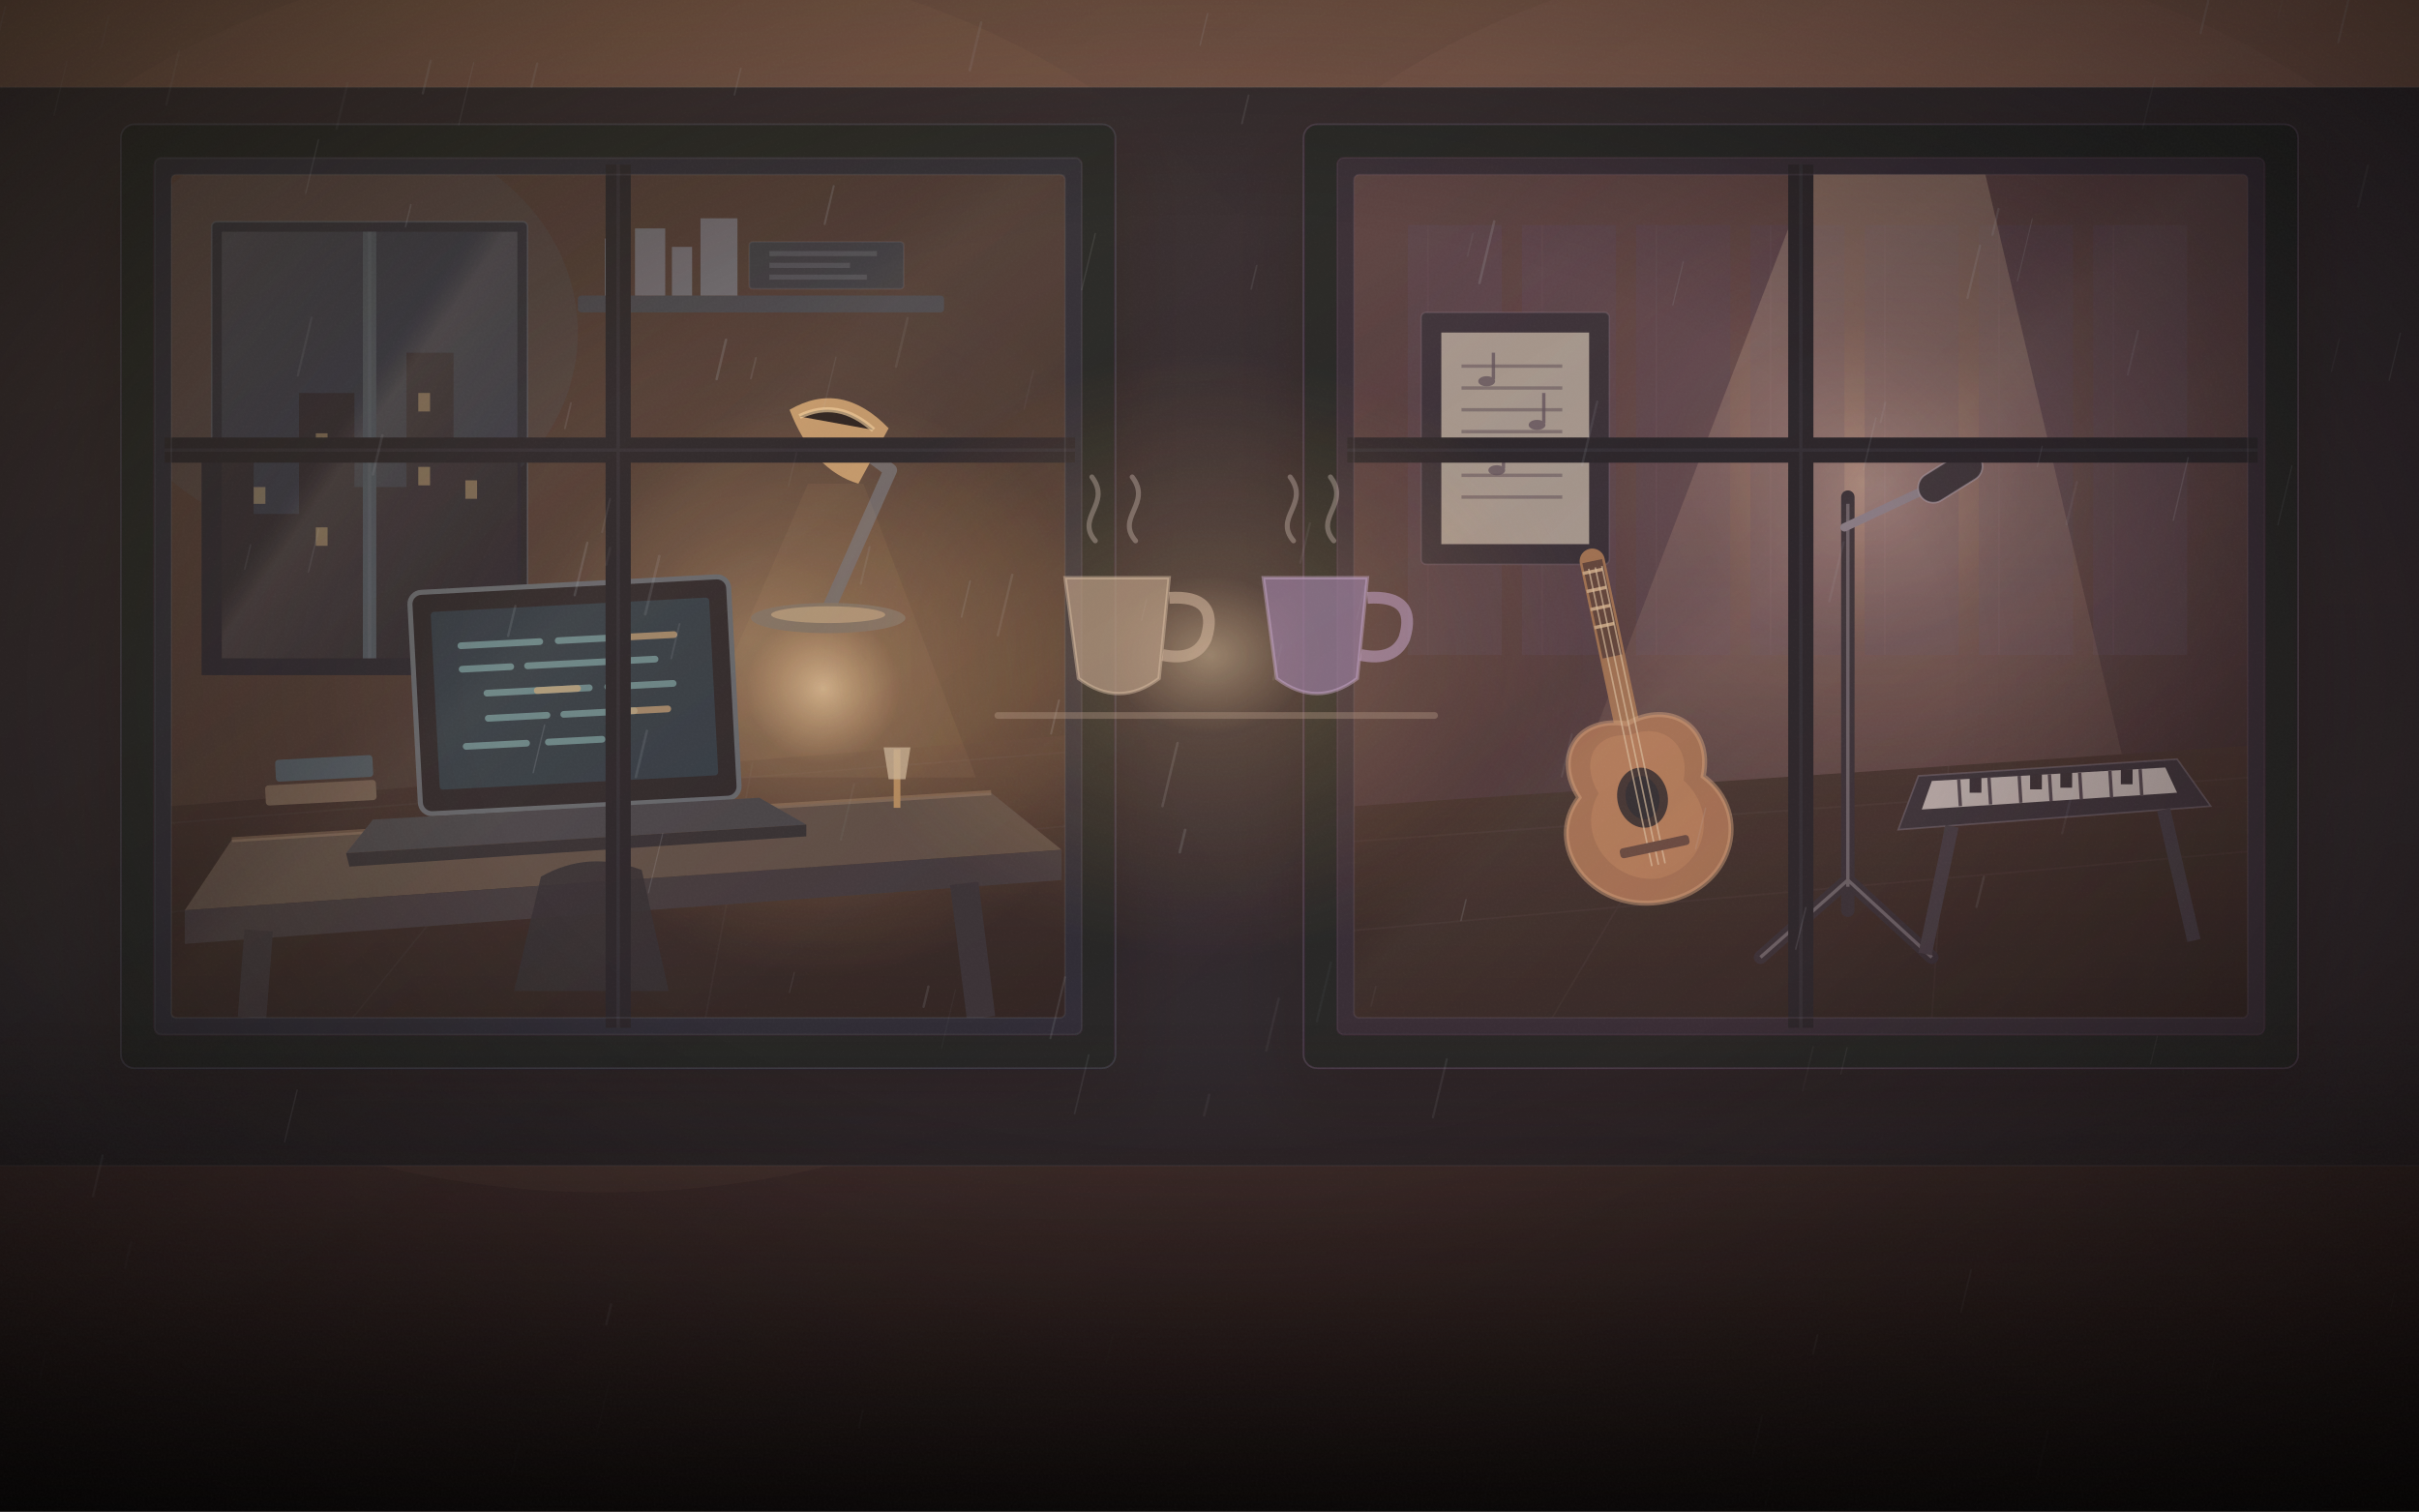
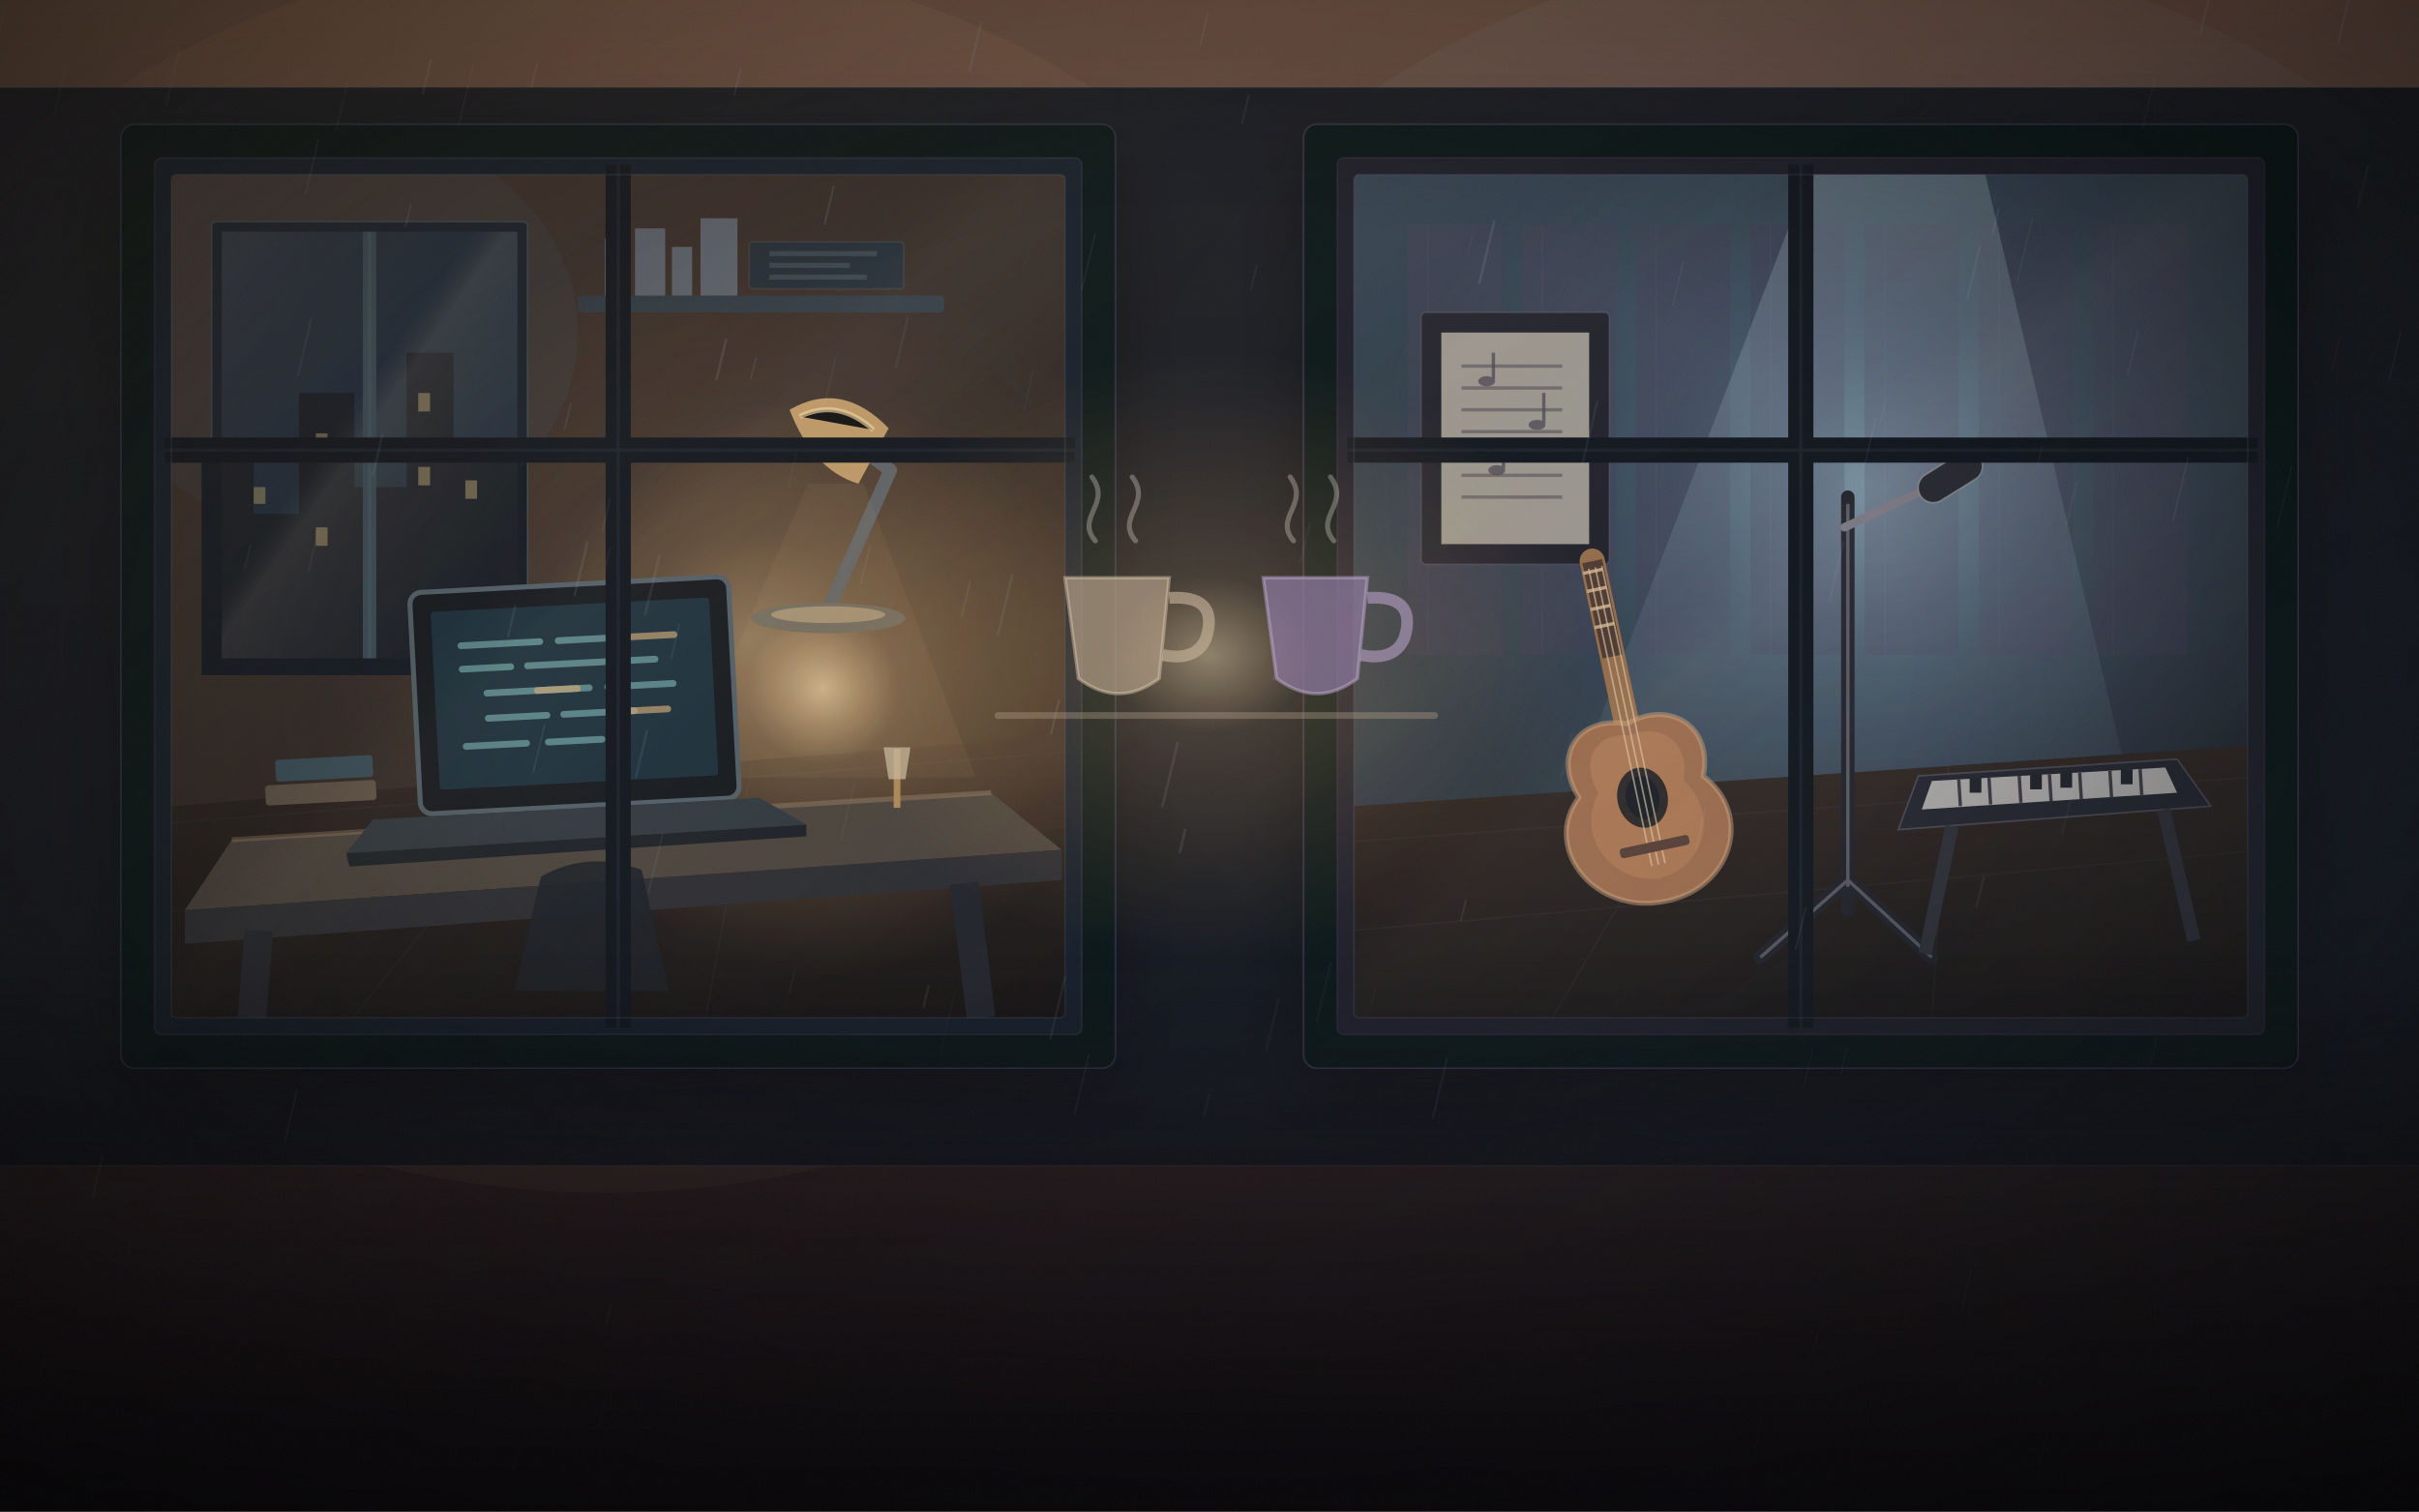
<svg xmlns="http://www.w3.org/2000/svg" viewBox="0 0 1440 900" preserveAspectRatio="xMidYMid slice" role="img" aria-labelledby="title desc">
  <style>
  .rain-drift { animation: rain-drift 11s ease-in-out infinite; }
  .mote { animation-name: mote-rise; animation-duration: 12s; animation-timing-function: ease-in-out; animation-iteration-count: infinite; opacity: 0; }
  .glow-drift { animation: glow-drift 14s ease-in-out infinite; }
  .sway { animation: sway 11s ease-in-out infinite; transform-box: fill-box; transform-origin: 50% 50%; }
  .drift { animation: drift 15s ease-in-out infinite; transform-box: fill-box; transform-origin: 50% 50%; }
  .spin { animation: spin 34s linear infinite; transform-box: fill-box; transform-origin: 50% 100%; }
  .pulse { animation: pulse 2.4s ease-in-out infinite; transform-box: fill-box; transform-origin: 50% 100%; }
  .ring { animation: ring 6.4s ease-out infinite; transform-box: fill-box; transform-origin: 50% 50%; }
  .rise { animation: rise 7s ease-in-out infinite; }
  .flow { animation: flow 7s linear infinite; }
  .blink { animation: blink 1.3s steps(2, start) infinite; }
  .signal-flow { animation: signal-flow 6s linear infinite; }
  @keyframes rain-drift { 0%, 100% { transform: translate(0px, 0px); } 50% { transform: translate(-14px, 24px); } }
  @keyframes mote-rise { 0% { opacity: 0; transform: translate(0px, 0px); } 16% { opacity: .5; } 62% { opacity: .26; } 100% { opacity: 0; transform: translate(-10px, -54px); } }
  @keyframes glow-drift { 0%, 100% { transform: translate(0px, 0px); } 50% { transform: translate(7px, -6px); } }
  @keyframes sway { 0%, 100% { transform: rotate(-1.4deg) translateY(0px); } 50% { transform: rotate(1.4deg) translateY(-4px); } }
  @keyframes drift { 0%, 100% { transform: translate(0px, 0px); } 50% { transform: translate(6px, -8px); } }
  @keyframes spin { to { transform: rotate(360deg); } }
  @keyframes pulse { 0%, 100% { transform: scaleY(.32); } 50% { transform: scaleY(1); } }
-   @keyframes ring { 0% { transform: scale(.5); opacity: .55; } 68% { opacity: .14; } 100% { transform: scale(2.4); opacity: 0; } }
+   @keyframes ring { 0% { transform: scale(.5); opacity: .4; } 68% { opacity: .1; } 100% { transform: scale(2.4); opacity: 0; } }
  @keyframes rise { 0% { opacity: 0; transform: translateY(6px); } 35% { opacity: .55; } 100% { opacity: 0; transform: translateY(-16px); } }
  @keyframes flow { to { stroke-dashoffset: -120; } }
  @keyframes blink { 0%, 49% { opacity: 1; } 50%, 100% { opacity: 0; } }
  @keyframes signal-flow { to { stroke-dashoffset: -96; } }
  @media (prefers-reduced-motion: reduce) { .anim { animation: none !important; } }
</style>
  <defs>
    <linearGradient id="night" x1="0" y1="0" x2="1" y2="1">
      <stop stop-color="#120d0c" />
      <stop offset=".46" stop-color="#2b1c1c" />
      <stop offset="1" stop-color="#160f0e" />
    </linearGradient>
    <linearGradient id="dawn" x1="0" y1="0" x2="0" y2="1">
      <stop stop-color="#e2a276" stop-opacity=".36" />
      <stop offset=".48" stop-color="#8b5e5e" stop-opacity=".15" />
      <stop offset="1" stop-color="#17110f" stop-opacity="0" />
    </linearGradient>
    <linearGradient id="warmWash" x1="0" y1="0" x2="1" y2="1">
-       <stop stop-color="#efb77d" stop-opacity=".2" />
-       <stop offset=".5" stop-color="#dca18c" stop-opacity=".13" />
-       <stop offset="1" stop-color="#c98370" stop-opacity=".18" />
+       <stop stop-color="#dca066" stop-opacity=".11" />
+       <stop offset=".55" stop-color="#887480" stop-opacity=".045" />
+       <stop offset="1" stop-color="#7495af" stop-opacity=".12" />
    </linearGradient>
    <linearGradient id="leftRoom" x1="0" y1="0" x2=".85" y2="1">
      <stop stop-color="#3b2c24" />
      <stop offset=".55" stop-color="#2a211d" />
      <stop offset="1" stop-color="#15100e" />
    </linearGradient>
    <linearGradient id="rightRoom" x1=".2" y1="0" x2=".8" y2="1">
-       <stop stop-color="#3b292c" />
-       <stop offset=".58" stop-color="#2b2025" />
-       <stop offset="1" stop-color="#171114" />
+       <stop stop-color="#273847" />
+       <stop offset=".58" stop-color="#222d38" />
+       <stop offset="1" stop-color="#151821" />
    </linearGradient>
    <linearGradient id="floor" x1="0" y1="0" x2="0" y2="1">
      <stop stop-color="#261c18" />
      <stop offset="1" stop-color="#0e0b0a" />
    </linearGradient>
    <linearGradient id="glass" x1="0" y1="0" x2="1" y2="1">
      <stop stop-color="#d5b497" stop-opacity=".13" />
      <stop offset=".42" stop-color="#62483f" stop-opacity=".05" />
      <stop offset=".48" stop-color="#f4d7b6" stop-opacity=".13" />
      <stop offset="1" stop-color="#211512" stop-opacity=".03" />
    </linearGradient>
    <linearGradient id="spotlight" x1="0" y1="0" x2="0" y2="1">
      <stop stop-color="#ffe0b6" stop-opacity=".27" />
      <stop offset="1" stop-color="#d9a18b" stop-opacity="0" />
    </linearGradient>
+     <linearGradient id="musicSpot" x1="0" y1="0" x2="0" y2="1">
+       <stop stop-color="#c1d7e2" stop-opacity=".3" />
+       <stop offset="1" stop-color="#7697b9" stop-opacity="0" />
+     </linearGradient>
    <linearGradient id="bottomShade" x1="0" y1="0" x2="0" y2="1">
-       <stop stop-color="#100b09" stop-opacity="0" />
-       <stop offset=".56" stop-color="#100b09" stop-opacity=".46" />
-       <stop offset="1" stop-color="#0b0807" stop-opacity=".94" />
+       <stop stop-color="#100b10" stop-opacity="0" />
+       <stop offset=".48" stop-color="#100b10" stop-opacity=".47" />
+       <stop offset="1" stop-color="#0a080d" stop-opacity=".91" />
    </linearGradient>
    <radialGradient id="lampGlow">
      <stop stop-color="#ffe0a8" stop-opacity=".78" />
      <stop offset=".26" stop-color="#f4bd78" stop-opacity=".3" />
      <stop offset="1" stop-color="#e6a053" stop-opacity="0" />
    </radialGradient>
    <radialGradient id="stageGlow">
      <stop stop-color="#ffd8bd" stop-opacity=".48" />
      <stop offset=".35" stop-color="#dda088" stop-opacity=".18" />
      <stop offset="1" stop-color="#aa6e63" stop-opacity="0" />
    </radialGradient>
-     <radialGradient id="vignette" cx=".5" cy=".45" r=".72">
-       <stop offset=".42" stop-color="#000" stop-opacity="0" />
-       <stop offset="1" stop-color="#000" stop-opacity=".66" />
+     <radialGradient id="musicGlow">
+       <stop stop-color="#abd5e9" stop-opacity=".53" />
+       <stop offset=".4" stop-color="#7da7c5" stop-opacity=".24" />
+       <stop offset="1" stop-color="#617c9d" stop-opacity="0" />
+     </radialGradient>
+     <radialGradient id="careerFocus">
+       <stop stop-color="#d5e3df" stop-opacity=".27" />
+       <stop offset=".44" stop-color="#a2c3cb" stop-opacity=".095" />
+       <stop offset="1" stop-color="#8aa4b8" stop-opacity="0" />
+     </radialGradient>
+     <radialGradient id="vignette" cx=".5" cy=".43" r=".73">
+       <stop offset=".39" stop-color="#000" stop-opacity="0" />
+       <stop offset="1" stop-color="#000" stop-opacity=".63" />
    </radialGradient>
    <filter id="blur8" x="-50%" y="-50%" width="200%" height="200%">
      <feGaussianBlur stdDeviation="8" />
    </filter>
    <filter id="blur24" x="-50%" y="-50%" width="200%" height="200%">
      <feGaussianBlur stdDeviation="24" />
    </filter>
    <filter id="shadow" x="-30%" y="-30%" width="160%" height="160%">
      <feDropShadow dx="0" dy="16" stdDeviation="22" flood-color="#000" flood-opacity=".55" />
    </filter>
    <filter id="grain">
      <feTurbulence type="fractalNoise" baseFrequency=".72" numOctaves="3" seed="27" stitchTiles="stitch" />
      <feColorMatrix type="saturate" values="0" />
      <feComponentTransfer>
        <feFuncA type="table" tableValues="0 .075" />
      </feComponentTransfer>
    </filter>
    <clipPath id="leftClip">
      <rect x="102" y="164" width="532" height="502" rx="3" />
    </clipPath>
    <clipPath id="rightClip">
      <rect x="806" y="164" width="532" height="502" rx="3" />
    </clipPath>
  </defs>
  <rect width="1440" height="900" fill="url(#night)" />
-   <ellipse cx="360" cy="340" rx="460" ry="370" fill="#b47b58" opacity=".09" />
-   <ellipse cx="1100" cy="330" rx="440" ry="360" fill="#a86c6c" opacity=".1" />
+   <ellipse cx="360" cy="340" rx="460" ry="370" fill="#b47b58" opacity=".12" />
+   <ellipse cx="1100" cy="330" rx="440" ry="360" fill="#688eac" opacity=".1" />
  <rect width="1440" height="900" fill="url(#dawn)" />
  <path d="M0 248C280 210 480 268 720 226C970 182 1160 244 1440 196V0H0Z" fill="#e5a18a" opacity=".07" />
  <ellipse cx="720" cy="210" rx="380" ry="100" fill="#efb493" opacity=".1" filter="url(#blur24)" />
  <g transform="translate(0 -60) ">
    <path d="M0 112H1440V754H0Z" fill="#080d15" opacity=".9" />
    <path d="M0 112H1440M0 754H1440" stroke="#6d8296" stroke-opacity=".14" />
    <g filter="url(#shadow)">
      <rect x="72" y="134" width="592" height="562" rx="8" fill="#05090f" stroke="#344250" stroke-opacity=".55" />
      <rect x="92" y="154" width="552" height="522" rx="4" fill="#111923" stroke="#637484" stroke-opacity=".18" />
      <rect x="776" y="134" width="592" height="562" rx="8" fill="#05090f" stroke="#454057" stroke-opacity=".58" />
      <rect x="796" y="154" width="552" height="522" rx="4" fill="#171522" stroke="#756887" stroke-opacity=".18" />
    </g>
    <g opacity="1">
      <g clip-path="url(#leftClip)">
        <rect x="102" y="164" width="532" height="502" fill="url(#leftRoom)" />
-         <ellipse cx="444" cy="440" rx="250" ry="240" fill="url(#lampGlow)" opacity=".26" />
+         <ellipse cx="444" cy="440" rx="250" ry="240" fill="url(#lampGlow)" opacity=".38" />
        <path d="M102 540L634 498V666H102Z" fill="url(#floor)" />
        <path d="M102 550L634 508M102 603L634 552M210 666L328 520M420 666L448 514" stroke="#80909a" stroke-opacity=".06" />
        <rect x="126" y="192" width="188" height="266" rx="3" fill="#080e16" stroke="#4b5d6b" stroke-opacity=".5" />
        <rect x="132" y="198" width="176" height="254" fill="#0d1a28" />
        <ellipse cx="202" cy="258" rx="142" ry="124" fill="#345574" opacity=".14" />
        <path d="M120 410V332H151V366H178V294H211V350H242V270H270V324H310V462H120Z" fill="#080f19" />
        <path d="M151 350H158V360H151ZM188 318H195V329H188ZM249 294H256V305H249ZM277 346H284V357H277ZM188 374H195V385H188ZM249 338H256V349H249Z" fill="#d5b878" opacity=".48" />
        <rect x="132" y="198" width="176" height="254" fill="url(#glass)" />
        <path d="M220 198V452M132 326H308" stroke="#334652" stroke-width="8" />
        <path d="M220 198V452M132 326H308" stroke="#8295a1" stroke-opacity=".12" stroke-width="2" />
        <rect x="344" y="236" width="218" height="10" rx="2" fill="#29343e" />
        <path d="M360 202H374V236H360ZM378 196H396V236H378ZM400 207H412V236H400ZM417 190H439V236H417Z" fill="#58606a" />
        <rect x="446" y="204" width="92" height="28" rx="2" fill="#1a252f" stroke="#83919a" stroke-opacity=".15" />
        <path d="M458 211H522M458 218H506M458 225H516" stroke="#8b9ba3" stroke-opacity=".22" stroke-width="3" />
        <g class="anim glow-drift">
          <ellipse cx="490" cy="470" rx="176" ry="172" fill="url(#lampGlow)" />
        </g>
        <path d="M493 423L530 340M530 340L500 318" stroke="#5b5e60" stroke-width="8" stroke-linecap="round" />
        <path d="M470 304Q501 286 529 315L511 348Q484 340 470 304Z" fill="#c59b63" />
        <path d="M476 308Q499 297 520 316" stroke="#ffe0a4" stroke-opacity=".65" stroke-width="3" />
        <ellipse cx="493" cy="428" rx="46" ry="9" fill="#6c6558" />
        <ellipse cx="493" cy="426" rx="34" ry="5" fill="#d3b785" opacity=".55" />
        <path d="M481 348L405 523H581L514 348Z" fill="#f2bd78" opacity=".065" />
        <path d="M138 560L590 532L632 566L110 602Z" fill="#463e35" />
        <path d="M110 602L632 566V584L110 622Z" fill="#24252a" />
        <path d="M154 614L150 666M574 586L584 666" stroke="#1a1d23" stroke-width="17" />
        <path d="M138 560L590 532" stroke="#b49670" stroke-opacity=".35" stroke-width="3" />
        <rect x="247" y="408" width="190" height="132" rx="7" fill="#080d12" stroke="#4c5b64" stroke-width="3" transform="rotate(-3 342 474)" />
        <rect x="259" y="420" width="166" height="106" rx="2" fill="#102633" transform="rotate(-3 342 474)" />
        <g transform="rotate(-3 342 474)" stroke-linecap="round">
          <path d="M276 441H323M334 441H368M276 455H305M315 455H391M290 470H351M362 470H401M290 485H325M335 485H377M276 501H312M325 501H357" stroke="#75b6b6" stroke-opacity=".65" stroke-width="4" />
          <path d="M374 441H403M320 470H344M367 485H397" stroke="#d1aa72" stroke-opacity=".7" stroke-width="4" />
        </g>
        <path d="M222 548L452 535L480 551L206 568Z" fill="#293138" />
        <path d="M206 568L480 551V558L208 576Z" fill="#12181d" />
        <rect x="158" y="526" width="66" height="12" rx="2" fill="#5f5142" transform="rotate(-3 191 532)" />
        <rect x="164" y="511" width="58" height="13" rx="2" fill="#344b56" transform="rotate(-3 193 518)" />
        <path d="M534 506V541" stroke="#b28a55" stroke-width="4" />
        <path d="M526 505H542L539 524H529Z" fill="#d2c2a1" opacity=".75" />
        <path d="M322 582Q350 566 382 578L398 650H306Z" fill="#11171e" opacity=".88" />
      </g>
    </g>
    <g opacity="1">
      <g clip-path="url(#rightClip)">
        <rect x="806" y="164" width="532" height="502" fill="url(#rightRoom)" />
        <g class="anim glow-drift">
-           <ellipse cx="1110" cy="348" rx="290" ry="268" fill="url(#stageGlow)" />
+           <ellipse cx="1110" cy="348" rx="290" ry="268" fill="url(#musicGlow)" />
        </g>
        <g opacity=".32">
          <path d="M838 194H894V450H838ZM906 194H962V450H906ZM974 194H1030V450H974ZM1042 194H1098V450H1042ZM1110 194H1166V450H1110ZM1178 194H1234V450H1178ZM1246 194H1302V450H1246Z" fill="#40344f" />
          <path d="M850 194V450M918 194V450M986 194V450M1054 194V450M1122 194V450M1190 194V450M1258 194V450" stroke="#9a82aa" stroke-opacity=".18" />
        </g>
-         <path d="M1080 156H1180L1300 666H884Z" fill="url(#spotlight)" />
+         <path d="M1080 156H1180L1300 666H884Z" fill="url(#musicSpot)" />
        <ellipse cx="1115" cy="626" rx="218" ry="44" fill="#c5a0dc" opacity=".07" filter="url(#blur8)" />
        <path d="M806 540L1338 504V666H806Z" fill="url(#floor)" />
        <path d="M806 561L1338 523M806 614L1338 567M924 666L1008 524M1150 666L1160 516" stroke="#a392b1" stroke-opacity=".055" />
        <rect x="846" y="246" width="112" height="150" rx="3" fill="#171822" stroke="#76677f" stroke-opacity=".32" />
        <rect x="858" y="258" width="88" height="126" fill="#d6cdbc" opacity=".72" />
        <path d="M870 278H930M870 291H930M870 304H930M870 317H930M870 330H930M870 343H930M870 356H930" stroke="#554f55" stroke-opacity=".65" stroke-width="2" />
        <g fill="#4a4350" opacity=".8">
          <ellipse cx="885" cy="287" rx="5" ry="3" />
          <ellipse cx="915" cy="313" rx="5" ry="3" />
          <ellipse cx="891" cy="340" rx="5" ry="3" />
          <path d="M889 286V270M919 312V294M895 339V321" stroke="#4a4350" stroke-width="2" />
        </g>
        <path d="M1100 356V602M1100 584L1048 630M1100 584L1150 630" stroke="#151720" stroke-width="8" stroke-linecap="round" />
        <path d="M1100 360V588M1100 584L1048 630M1100 584L1150 630" stroke="#85828d" stroke-opacity=".55" stroke-width="2" />
        <path d="M1098 374L1162 344" stroke="#777482" stroke-width="5" stroke-linecap="round" />
        <rect x="1152" y="323" width="18" height="42" rx="9" fill="#171922" stroke="#a29baa" stroke-opacity=".65" transform="rotate(58 1161 344)" />
        <g transform="translate(900 378) scale(1) rotate(-12 70 130)">
          <path d="M72 14V144" stroke="#9a6c45" stroke-width="15" stroke-linecap="round" />
          <path d="M66 14H78V72H66Z" fill="#4d3429" />
          <path d="M65 20H77M65 31H77M65 42H77M65 53H77" stroke="#c5a67e" stroke-width="2" />
          <path d="M72 113C43 102 25 124 35 150C8 173 27 218 69 221C113 224 135 181 110 153C122 125 100 104 72 113Z" fill="#9c6744" stroke="#d4a276" stroke-opacity=".5" stroke-width="3" />
          <path d="M72 120C51 114 40 130 47 150C28 171 43 204 71 207C100 207 115 176 98 153C107 132 92 116 72 120Z" fill="#b87b50" opacity=".65" />
          <ellipse cx="72" cy="158" rx="15" ry="18" fill="#211b1b" />
          <ellipse cx="72" cy="158" rx="10" ry="13" fill="#0b1119" />
          <path d="M69 18V199M73 18V199M77 18V199" stroke="#e3d0aa" stroke-opacity=".65" />
          <rect x="52" y="185" width="42" height="6" rx="2" fill="#50362b" />
        </g>
        <g transform="translate(1142 500)">
          <path d="M0 22L154 12L174 40L-12 54Z" fill="#191b25" stroke="#6d6879" stroke-opacity=".5" />
          <path d="M8 25L147 17L154 32L2 42Z" fill="#d3d0ca" opacity=".82" />
          <path d="M24 24L25 40M42 23L43 39M60 22L61 38M78 21L79 37M96 20L97 36M114 19L115 35M132 18L133 34" stroke="#36333e" stroke-width="2" />
          <path d="M34 23L34 32M70 21L70 30M88 20L88 29M124 18L124 27" stroke="#171820" stroke-width="7" />
          <path d="M20 52L4 128M146 42L164 120" stroke="#252630" stroke-width="8" />
        </g>
        <rect x="806" y="164" width="532" height="502" fill="url(#glass)" opacity=".42" />
      </g>
    </g>
    <rect x="102" y="164" width="532" height="502" fill="url(#glass)" opacity=".32" />
    <path d="M368 158V672M98 328H640M1072 158V672M802 328H1344" stroke="#080d14" stroke-width="15" />
    <path d="M368 158V672M98 328H640M1072 158V672M802 328H1344" stroke="#607080" stroke-opacity=".12" stroke-width="2" />
    <rect x="102" y="164" width="532" height="502" rx="3" fill="none" stroke="#9aabba" stroke-opacity=".12" />
    <rect x="806" y="164" width="532" height="502" rx="3" fill="none" stroke="#aa9bb8" stroke-opacity=".12" />
  </g>
-   <g class="anim rain-drift" stroke="#c5d8e5" stroke-linecap="round" opacity="0.2">
+   <g class="anim rain-drift" stroke="#c5d8e5" stroke-linecap="round" opacity="0.144">
    <line x1="-29.7" y1="505.6" x2="-34.8" y2="526.9" stroke-width="1.0" opacity="0.45" />
    <line x1="1392.6" y1="201.8" x2="1387.9" y2="221.0" stroke-width="0.9" opacity="0.35" />
    <line x1="523.1" y1="-63.8" x2="517.8" y2="-41.6" stroke-width="1.5" opacity="0.49" />
    <line x1="441.0" y1="40.7" x2="437.2" y2="56.5" stroke-width="1.0" opacity="0.72" />
    <line x1="394.5" y1="496.3" x2="386.0" y2="531.6" stroke-width="0.7" opacity="0.75" />
    <line x1="324.2" y1="431.7" x2="317.4" y2="460.1" stroke-width="0.8" opacity="0.81" />
    <line x1="872.7" y1="535.7" x2="869.7" y2="548.1" stroke-width="0.9" opacity="0.77" />
    <line x1="1315.2" y1="-2.3" x2="1310.0" y2="19.6" stroke-width="1.4" opacity="0.76" />
    <line x1="1015.3" y1="481.2" x2="1009.4" y2="505.5" stroke-width="0.9" opacity="0.58" />
    <line x1="1471.5" y1="-31.5" x2="1463.2" y2="3.3" stroke-width="1.0" opacity="0.71" />
    <line x1="1054.8" y1="880.7" x2="1049.5" y2="902.4" stroke-width="1.0" opacity="0.66" />
    <line x1="743.3" y1="56.8" x2="739.3" y2="73.5" stroke-width="1.1" opacity="0.61" />
    <line x1="634.0" y1="581.9" x2="625.3" y2="618.2" stroke-width="1.2" opacity="0.62" />
    <line x1="496.3" y1="110.8" x2="490.9" y2="133.4" stroke-width="1.2" opacity="0.84" />
    <line x1="779.8" y1="311.6" x2="774.1" y2="335.1" stroke-width="1.3" opacity="0.40" />
    <line x1="812.5" y1="349.0" x2="807.7" y2="368.8" stroke-width="1.2" opacity="0.72" />
    <line x1="517.7" y1="325.7" x2="512.4" y2="347.7" stroke-width="1.2" opacity="0.49" />
    <line x1="1526.4" y1="858.3" x2="1520.0" y2="884.7" stroke-width="1.6" opacity="0.84" />
    <line x1="432.2" y1="202.3" x2="426.6" y2="225.7" stroke-width="1.5" opacity="0.82" />
    <line x1="1282.7" y1="46.3" x2="1275.5" y2="76.5" stroke-width="0.9" opacity="0.34" />
    <line x1="761.2" y1="594.5" x2="753.8" y2="625.6" stroke-width="1.4" opacity="0.30" />
    <line x1="648.1" y1="628.2" x2="639.7" y2="663.1" stroke-width="1.0" opacity="0.50" />
    <line x1="1209.8" y1="130.2" x2="1200.9" y2="167.5" stroke-width="0.6" opacity="0.77" />
    <line x1="1116.7" y1="248.8" x2="1109.3" y2="279.7" stroke-width="0.9" opacity="0.54" />
    <line x1="682.5" y1="357.0" x2="679.6" y2="369.3" stroke-width="0.8" opacity="0.67" />
    <line x1="227.6" y1="259.1" x2="222.0" y2="282.5" stroke-width="1.5" opacity="0.57" />
    <line x1="1450.0" y1="564.0" x2="1447.2" y2="575.7" stroke-width="1.0" opacity="0.47" />
    <line x1="701.0" y1="442.4" x2="692.0" y2="480.0" stroke-width="1.5" opacity="0.74" />
    <line x1="1425.4" y1="769.7" x2="1422.9" y2="780.2" stroke-width="0.6" opacity="0.56" />
    <line x1="27.3" y1="805.5" x2="23.2" y2="822.5" stroke-width="1.4" opacity="0.32" />
    <line x1="795.0" y1="935.5" x2="789.9" y2="956.8" stroke-width="1.0" opacity="0.60" />
    <line x1="1514.8" y1="364.9" x2="1508.5" y2="391.3" stroke-width="1.4" opacity="0.64" />
    <line x1="1049.1" y1="842.8" x2="1043.3" y2="867.1" stroke-width="1.1" opacity="0.70" />
    <line x1="508.5" y1="466.7" x2="500.5" y2="500.0" stroke-width="1.2" opacity="0.25" />
    <line x1="815.7" y1="895.5" x2="810.0" y2="919.2" stroke-width="1.0" opacity="0.80" />
    <line x1="1318.1" y1="809.2" x2="1311.3" y2="837.3" stroke-width="0.7" opacity="0.39" />
    <line x1="652.0" y1="139.1" x2="643.9" y2="172.6" stroke-width="0.8" opacity="0.59" />
    <line x1="1236.3" y1="286.9" x2="1230.2" y2="312.1" stroke-width="1.4" opacity="0.36" />
    <line x1="1099.6" y1="623.7" x2="1095.8" y2="639.6" stroke-width="0.7" opacity="0.47" />
    <line x1="719.8" y1="651.9" x2="716.8" y2="664.2" stroke-width="1.5" opacity="0.37" />
    <line x1="909.9" y1="946.3" x2="903.1" y2="974.6" stroke-width="1.4" opacity="0.84" />
    <line x1="1236.0" y1="461.3" x2="1227.6" y2="496.2" stroke-width="1.4" opacity="0.32" />
    <line x1="861.3" y1="630.7" x2="853.0" y2="665.3" stroke-width="1.3" opacity="0.51" />
    <line x1="472.9" y1="579.0" x2="469.9" y2="591.1" stroke-width="0.6" opacity="0.54" />
    <line x1="1409.6" y1="98.6" x2="1403.8" y2="122.9" stroke-width="1.4" opacity="0.37" />
    <line x1="284.3" y1="-60.5" x2="279.1" y2="-38.8" stroke-width="1.0" opacity="0.69" />
    <line x1="561.0" y1="-57.1" x2="554.0" y2="-27.8" stroke-width="1.4" opacity="0.30" />
    <line x1="1081.9" y1="794.9" x2="1079.3" y2="806.1" stroke-width="1.1" opacity="0.78" />
    <line x1="1219.0" y1="852.4" x2="1212.4" y2="879.9" stroke-width="1.4" opacity="0.76" />
    <line x1="1079.2" y1="964.2" x2="1075.8" y2="978.4" stroke-width="0.6" opacity="0.62" />
    <line x1="-4.9" y1="-64.4" x2="-13.3" y2="-29.7" stroke-width="1.2" opacity="0.60" />
    <line x1="404.5" y1="371.5" x2="399.6" y2="392.0" stroke-width="1.1" opacity="0.58" />
    <line x1="189.7" y1="315.1" x2="183.6" y2="340.6" stroke-width="0.8" opacity="0.61" />
    <line x1="1527.6" y1="745.9" x2="1520.0" y2="777.4" stroke-width="0.8" opacity="0.52" />
    <line x1="1075.0" y1="540.4" x2="1069.0" y2="565.1" stroke-width="0.9" opacity="0.65" />
    <line x1="1013.6" y1="963.4" x2="1010.1" y2="978.0" stroke-width="1.0" opacity="0.60" />
    <line x1="339.9" y1="240.0" x2="336.3" y2="255.0" stroke-width="1.1" opacity="0.58" />
    <line x1="176.9" y1="649.0" x2="169.4" y2="680.0" stroke-width="0.8" opacity="0.70" />
    <line x1="540.3" y1="189.4" x2="533.4" y2="218.3" stroke-width="1.5" opacity="0.40" />
    <line x1="1131.0" y1="908.0" x2="1127.6" y2="921.9" stroke-width="1.4" opacity="0.50" />
    <line x1="1215.7" y1="265.7" x2="1212.8" y2="277.9" stroke-width="0.7" opacity="0.54" />
    <line x1="206.9" y1="49.5" x2="200.4" y2="76.5" stroke-width="1.5" opacity="0.31" />
    <line x1="889.5" y1="131.8" x2="880.7" y2="168.5" stroke-width="1.5" opacity="0.79" />
    <line x1="1499.9" y1="841.2" x2="1495.1" y2="861.4" stroke-width="0.7" opacity="0.35" />
    <line x1="1464.8" y1="-52.7" x2="1455.9" y2="-16.0" stroke-width="1.1" opacity="0.63" />
    <line x1="392.5" y1="331.1" x2="384.1" y2="365.8" stroke-width="1.6" opacity="0.61" />
    <line x1="1512.5" y1="985.8" x2="1505.9" y2="1012.9" stroke-width="0.7" opacity="0.75" />
    <line x1="705.5" y1="494.2" x2="702.3" y2="507.4" stroke-width="1.6" opacity="0.76" />
    <line x1="185.5" y1="189.1" x2="177.3" y2="223.6" stroke-width="1.3" opacity="0.50" />
    <line x1="763.0" y1="383.9" x2="758.0" y2="404.7" stroke-width="1.3" opacity="0.48" />
    <line x1="1472.2" y1="835.1" x2="1464.1" y2="868.9" stroke-width="1.0" opacity="0.61" />
    <line x1="64.6" y1="10.1" x2="60.3" y2="28.0" stroke-width="1.2" opacity="0.28" />
    <line x1="577.5" y1="346.0" x2="572.4" y2="367.3" stroke-width="1.0" opacity="0.68" />
    <line x1="1189.7" y1="124.4" x2="1186.1" y2="139.8" stroke-width="1.3" opacity="0.71" />
    <line x1="1122.3" y1="239.7" x2="1119.5" y2="251.4" stroke-width="1.2" opacity="0.42" />
    <line x1="106.7" y1="30.2" x2="99.0" y2="62.3" stroke-width="1.3" opacity="0.39" />
    <line x1="1173.4" y1="756.0" x2="1167.3" y2="781.3" stroke-width="1.0" opacity="0.60" />
    <line x1="149.2" y1="324.4" x2="145.7" y2="338.8" stroke-width="1.0" opacity="0.45" />
    <line x1="189.6" y1="83.2" x2="182.0" y2="115.1" stroke-width="0.8" opacity="0.71" />
    <line x1="1528.3" y1="779.3" x2="1521.3" y2="808.6" stroke-width="1.1" opacity="0.74" />
    <line x1="618.6" y1="909.3" x2="610.9" y2="941.5" stroke-width="0.8" opacity="0.55" />
    <line x1="855.8" y1="-57.4" x2="853.1" y2="-46.3" stroke-width="1.1" opacity="0.44" />
    <line x1="363.7" y1="776.7" x2="360.9" y2="788.6" stroke-width="1.5" opacity="0.82" />
    <line x1="738.3" y1="889.7" x2="733.7" y2="908.9" stroke-width="1.1" opacity="0.21" />
    <line x1="541.4" y1="882.8" x2="536.7" y2="902.4" stroke-width="0.6" opacity="0.24" />
    <line x1="61.1" y1="688.1" x2="55.3" y2="712.3" stroke-width="1.4" opacity="0.59" />
    <line x1="580.6" y1="927.1" x2="574.5" y2="952.5" stroke-width="1.2" opacity="0.62" />
    <line x1="39.8" y1="36.6" x2="32.1" y2="68.8" stroke-width="0.8" opacity="0.34" />
    <line x1="838.4" y1="938.0" x2="833.7" y2="957.6" stroke-width="1.1" opacity="0.82" />
    <line x1="450.0" y1="213.1" x2="447.0" y2="225.4" stroke-width="1.1" opacity="0.58" />
    <line x1="602.6" y1="342.2" x2="594.0" y2="378.2" stroke-width="1.4" opacity="0.61" />
    <line x1="950.8" y1="239.2" x2="941.8" y2="277.0" stroke-width="1.4" opacity="0.50" />
    <line x1="1455.6" y1="173.2" x2="1449.1" y2="200.1" stroke-width="1.1" opacity="0.69" />
    <line x1="282.0" y1="37.2" x2="273.1" y2="74.3" stroke-width="0.7" opacity="0.63" />
    <line x1="78.0" y1="739.8" x2="74.5" y2="754.4" stroke-width="1.4" opacity="0.32" />
    <line x1="1002.0" y1="155.9" x2="995.8" y2="181.6" stroke-width="0.7" opacity="0.58" />
    <line x1="497.6" y1="212.8" x2="489.8" y2="245.2" stroke-width="0.8" opacity="0.42" />
    <line x1="1178.7" y1="146.3" x2="1171.2" y2="177.4" stroke-width="1.3" opacity="0.70" />
    <line x1="748.1" y1="158.2" x2="744.8" y2="172.1" stroke-width="1.0" opacity="0.48" />
    <line x1="1501.8" y1="153.5" x2="1492.8" y2="191.1" stroke-width="0.8" opacity="0.60" />
    <line x1="981.6" y1="-58.1" x2="978.8" y2="-46.1" stroke-width="0.9" opacity="0.61" />
    <line x1="718.9" y1="8.1" x2="714.4" y2="26.9" stroke-width="0.9" opacity="0.77" />
    <line x1="552.7" y1="587.4" x2="549.8" y2="599.5" stroke-width="1.4" opacity="0.64" />
    <line x1="725.8" y1="-62.2" x2="720.1" y2="-38.5" stroke-width="1.0" opacity="0.49" />
    <line x1="1411.6" y1="-70.9" x2="1403.5" y2="-37.3" stroke-width="1.4" opacity="0.82" />
    <line x1="568.8" y1="589.3" x2="560.5" y2="624.1" stroke-width="0.6" opacity="0.24" />
    <line x1="819.0" y1="587.4" x2="816.2" y2="599.0" stroke-width="1.0" opacity="0.23" />
    <line x1="1348.8" y1="881.0" x2="1344.1" y2="900.6" stroke-width="0.8" opacity="0.41" />
    <line x1="1495.8" y1="817.2" x2="1488.6" y2="847.4" stroke-width="1.6" opacity="0.49" />
    <line x1="1272.8" y1="197.0" x2="1266.6" y2="223.1" stroke-width="1.1" opacity="0.51" />
    <line x1="887.5" y1="875.9" x2="881.7" y2="900.0" stroke-width="0.9" opacity="0.43" />
    <line x1="1181.0" y1="522.0" x2="1176.6" y2="540.0" stroke-width="1.4" opacity="0.52" />
    <line x1="349.6" y1="323.2" x2="342.1" y2="354.4" stroke-width="1.4" opacity="0.74" />
    <line x1="1284.2" y1="616.9" x2="1280.2" y2="633.6" stroke-width="0.7" opacity="0.41" />
    <line x1="876.8" y1="139.2" x2="873.6" y2="152.5" stroke-width="0.9" opacity="0.32" />
    <line x1="615.2" y1="220.4" x2="609.6" y2="243.7" stroke-width="0.9" opacity="0.26" />
    <line x1="258.9" y1="932.3" x2="253.3" y2="955.8" stroke-width="0.6" opacity="0.21" />
    <line x1="935.7" y1="437.2" x2="929.7" y2="462.4" stroke-width="1.2" opacity="0.44" />
    <line x1="1097.4" y1="322.9" x2="1089.0" y2="358.0" stroke-width="1.4" opacity="0.39" />
    <line x1="792.3" y1="573.1" x2="783.9" y2="608.1" stroke-width="1.3" opacity="0.24" />
    <line x1="319.8" y1="37.8" x2="316.4" y2="51.7" stroke-width="1.3" opacity="0.63" />
    <line x1="3.1" y1="4.0" x2="-5.8" y2="40.7" stroke-width="1.1" opacity="0.46" />
    <line x1="1361.0" y1="-9.6" x2="1356.2" y2="10.4" stroke-width="0.7" opacity="0.34" />
    <line x1="306.8" y1="360.8" x2="302.5" y2="378.6" stroke-width="1.4" opacity="0.64" />
    <line x1="363.2" y1="326.3" x2="360.8" y2="336.3" stroke-width="1.5" opacity="0.29" />
    <line x1="1302.6" y1="272.5" x2="1293.7" y2="309.8" stroke-width="0.8" opacity="0.78" />
    <line x1="385.1" y1="435.2" x2="378.5" y2="462.7" stroke-width="1.5" opacity="0.63" />
    <line x1="136.2" y1="951.5" x2="131.0" y2="973.3" stroke-width="1.0" opacity="0.20" />
    <line x1="1428.9" y1="198.5" x2="1422.2" y2="226.4" stroke-width="0.8" opacity="0.62" />
    <line x1="-5.1" y1="581.2" x2="-10.6" y2="604.2" stroke-width="0.9" opacity="0.54" />
    <line x1="244.6" y1="121.9" x2="241.4" y2="134.9" stroke-width="0.9" opacity="0.83" />
    <line x1="916.2" y1="-82.6" x2="909.7" y2="-55.6" stroke-width="0.8" opacity="0.29" />
    <line x1="1462.2" y1="139.1" x2="1453.7" y2="174.4" stroke-width="1.5" opacity="0.60" />
    <line x1="256.4" y1="36.1" x2="251.7" y2="55.6" stroke-width="1.4" opacity="0.72" />
    <line x1="1327.5" y1="973.5" x2="1323.3" y2="990.9" stroke-width="1.4" opacity="0.54" />
    <line x1="1079.4" y1="623.2" x2="1073.1" y2="649.6" stroke-width="0.9" opacity="0.26" />
    <line x1="1412.8" y1="977.7" x2="1409.7" y2="990.5" stroke-width="1.2" opacity="0.63" />
    <line x1="662.5" y1="794.9" x2="658.5" y2="811.8" stroke-width="1.1" opacity="0.21" />
    <line x1="363.2" y1="297.0" x2="358.4" y2="316.9" stroke-width="1.1" opacity="0.45" />
    <line x1="513.7" y1="840.0" x2="511.2" y2="850.2" stroke-width="1.2" opacity="0.73" />
    <line x1="734.3" y1="-52.1" x2="729.4" y2="-31.8" stroke-width="1.0" opacity="0.78" />
    <line x1="1398.1" y1="-0.5" x2="1391.9" y2="25.2" stroke-width="1.3" opacity="0.76" />
    <line x1="584.1" y1="13.4" x2="577.3" y2="41.8" stroke-width="1.5" opacity="0.60" />
    <line x1="1364.4" y1="277.4" x2="1356.0" y2="312.5" stroke-width="0.7" opacity="0.52" />
    <line x1="362.8" y1="822.4" x2="354.6" y2="856.3" stroke-width="0.7" opacity="0.56" />
    <line x1="1247.5" y1="-86.2" x2="1244.1" y2="-72.1" stroke-width="1.6" opacity="0.32" />
    <line x1="630.4" y1="417.0" x2="625.7" y2="436.8" stroke-width="1.2" opacity="0.84" />
    <line x1="474.2" y1="269.5" x2="469.4" y2="289.5" stroke-width="0.8" opacity="0.29" />
    <line x1="190.1" y1="824.6" x2="185.0" y2="845.8" stroke-width="0.8" opacity="0.36" />
    <line x1="309.0" y1="859.8" x2="304.6" y2="877.9" stroke-width="1.4" opacity="0.58" />
  </g>
-   <g fill="#efd6ad" opacity=".55">
+   <g fill="#efd6ad" opacity=".37">
    <circle class="anim mote" cx="130.6" cy="160.2" r="0.9" style="animation-duration:19.8s;animation-delay:-9.9s" />
    <circle class="anim mote" cx="550.7" cy="524.0" r="1.4" style="animation-duration:14.9s;animation-delay:-0.2s" />
    <circle class="anim mote" cx="594.5" cy="444.3" r="1.9" style="animation-duration:12.0s;animation-delay:-3.1s" />
    <circle class="anim mote" cx="497.8" cy="554.2" r="1.5" style="animation-duration:14.5s;animation-delay:-1.1s" />
    <circle class="anim mote" cx="680.6" cy="534.0" r="2.3" style="animation-duration:17.8s;animation-delay:-11.0s" />
    <circle class="anim mote" cx="298.3" cy="412.2" r="2.2" style="animation-duration:14.4s;animation-delay:-11.1s" />
    <circle class="anim mote" cx="754.9" cy="362.5" r="0.7" style="animation-duration:19.1s;animation-delay:-17.2s" />
    <circle class="anim mote" cx="156.3" cy="404.1" r="0.9" style="animation-duration:15.1s;animation-delay:-4.3s" />
    <circle class="anim mote" cx="211.9" cy="552.3" r="0.8" style="animation-duration:19.6s;animation-delay:-14.6s" />
    <circle class="anim mote" cx="641.9" cy="377.8" r="2.3" style="animation-duration:16.7s;animation-delay:-10.4s" />
    <circle class="anim mote" cx="1022.3" cy="210.9" r="1.6" style="animation-duration:17.9s;animation-delay:-16.4s" />
    <circle class="anim mote" cx="315.2" cy="441.4" r="2.0" style="animation-duration:15.2s;animation-delay:-10.6s" />
    <circle class="anim mote" cx="346.9" cy="483.6" r="1.5" style="animation-duration:15.1s;animation-delay:-2.8s" />
    <circle class="anim mote" cx="286.4" cy="251.0" r="1.6" style="animation-duration:18.3s;animation-delay:-9.1s" />
    <circle class="anim mote" cx="770.9" cy="336.0" r="2.2" style="animation-duration:17.7s;animation-delay:-5.6s" />
    <circle class="anim mote" cx="520.8" cy="321.9" r="0.8" style="animation-duration:15.1s;animation-delay:-14.8s" />
    <circle class="anim mote" cx="716.3" cy="428.3" r="2.3" style="animation-duration:20.0s;animation-delay:-19.3s" />
    <circle class="anim mote" cx="604.5" cy="541.2" r="1.1" style="animation-duration:19.7s;animation-delay:-4.0s" />
    <circle class="anim mote" cx="395.4" cy="444.8" r="1.4" style="animation-duration:13.8s;animation-delay:-0.8s" />
    <circle class="anim mote" cx="843.8" cy="208.9" r="1.3" style="animation-duration:14.9s;animation-delay:-5.1s" />
    <circle class="anim mote" cx="1045.1" cy="383.5" r="1.6" style="animation-duration:18.9s;animation-delay:-7.1s" />
    <circle class="anim mote" cx="1157.7" cy="557.1" r="0.7" style="animation-duration:16.4s;animation-delay:-6.7s" />
  </g>
  <g transform="translate(0 -60) ">
    <g transform="translate(0 0)">
      <g transform="translate(594 310)">
        <ellipse cx="126" cy="140" rx="230" ry="180" fill="url(#lampGlow)" opacity=".7" />
        <path d="M40 94H102L96 154Q72 172 48 154Z" fill="#b8a184" fill-opacity=".72" stroke="#eed8b7" stroke-opacity=".45" stroke-width="2" />
        <path d="M102 106Q132 104 124 130Q118 144 98 140" fill="none" stroke="#d6bea0" stroke-opacity=".6" stroke-width="7" />
        <path d="M158 94H220L214 154Q190 172 166 154Z" fill="#8d779e" fill-opacity=".76" stroke="#d6bce8" stroke-opacity=".45" stroke-width="2" />
        <path d="M220 106Q250 104 242 130Q236 144 216 140" fill="none" stroke="#bfa4cf" stroke-opacity=".6" stroke-width="7" />
        <g class="anim rise" style="animation-duration:8s">
          <path d="M58 72C46 58 68 50 56 34M82 72C70 58 92 50 80 34M176 72C164 58 186 50 174 34M200 72C188 58 210 50 198 34" fill="none" stroke="#e8ddd1" stroke-opacity=".35" stroke-width="3" stroke-linecap="round" />
        </g>
        <path d="M0 176H260" stroke="#c3ad93" stroke-opacity=".35" stroke-width="4" stroke-linecap="round" />
      </g>
    </g>
  </g>
-   <rect width="1440" height="900" fill="#6d5360" opacity=".09" />
+   <rect width="1440" height="900" fill="#52758e" opacity=".06" />
  <rect width="1440" height="900" fill="url(#warmWash)" />
-   <rect y="606" width="1440" height="294" fill="url(#bottomShade)" />
+   <rect y="563" width="1440" height="337" fill="url(#bottomShade)" />
  <rect width="1440" height="900" fill="url(#vignette)" />
  <rect width="1440" height="900" filter="url(#grain)" opacity=".38" />
</svg>
